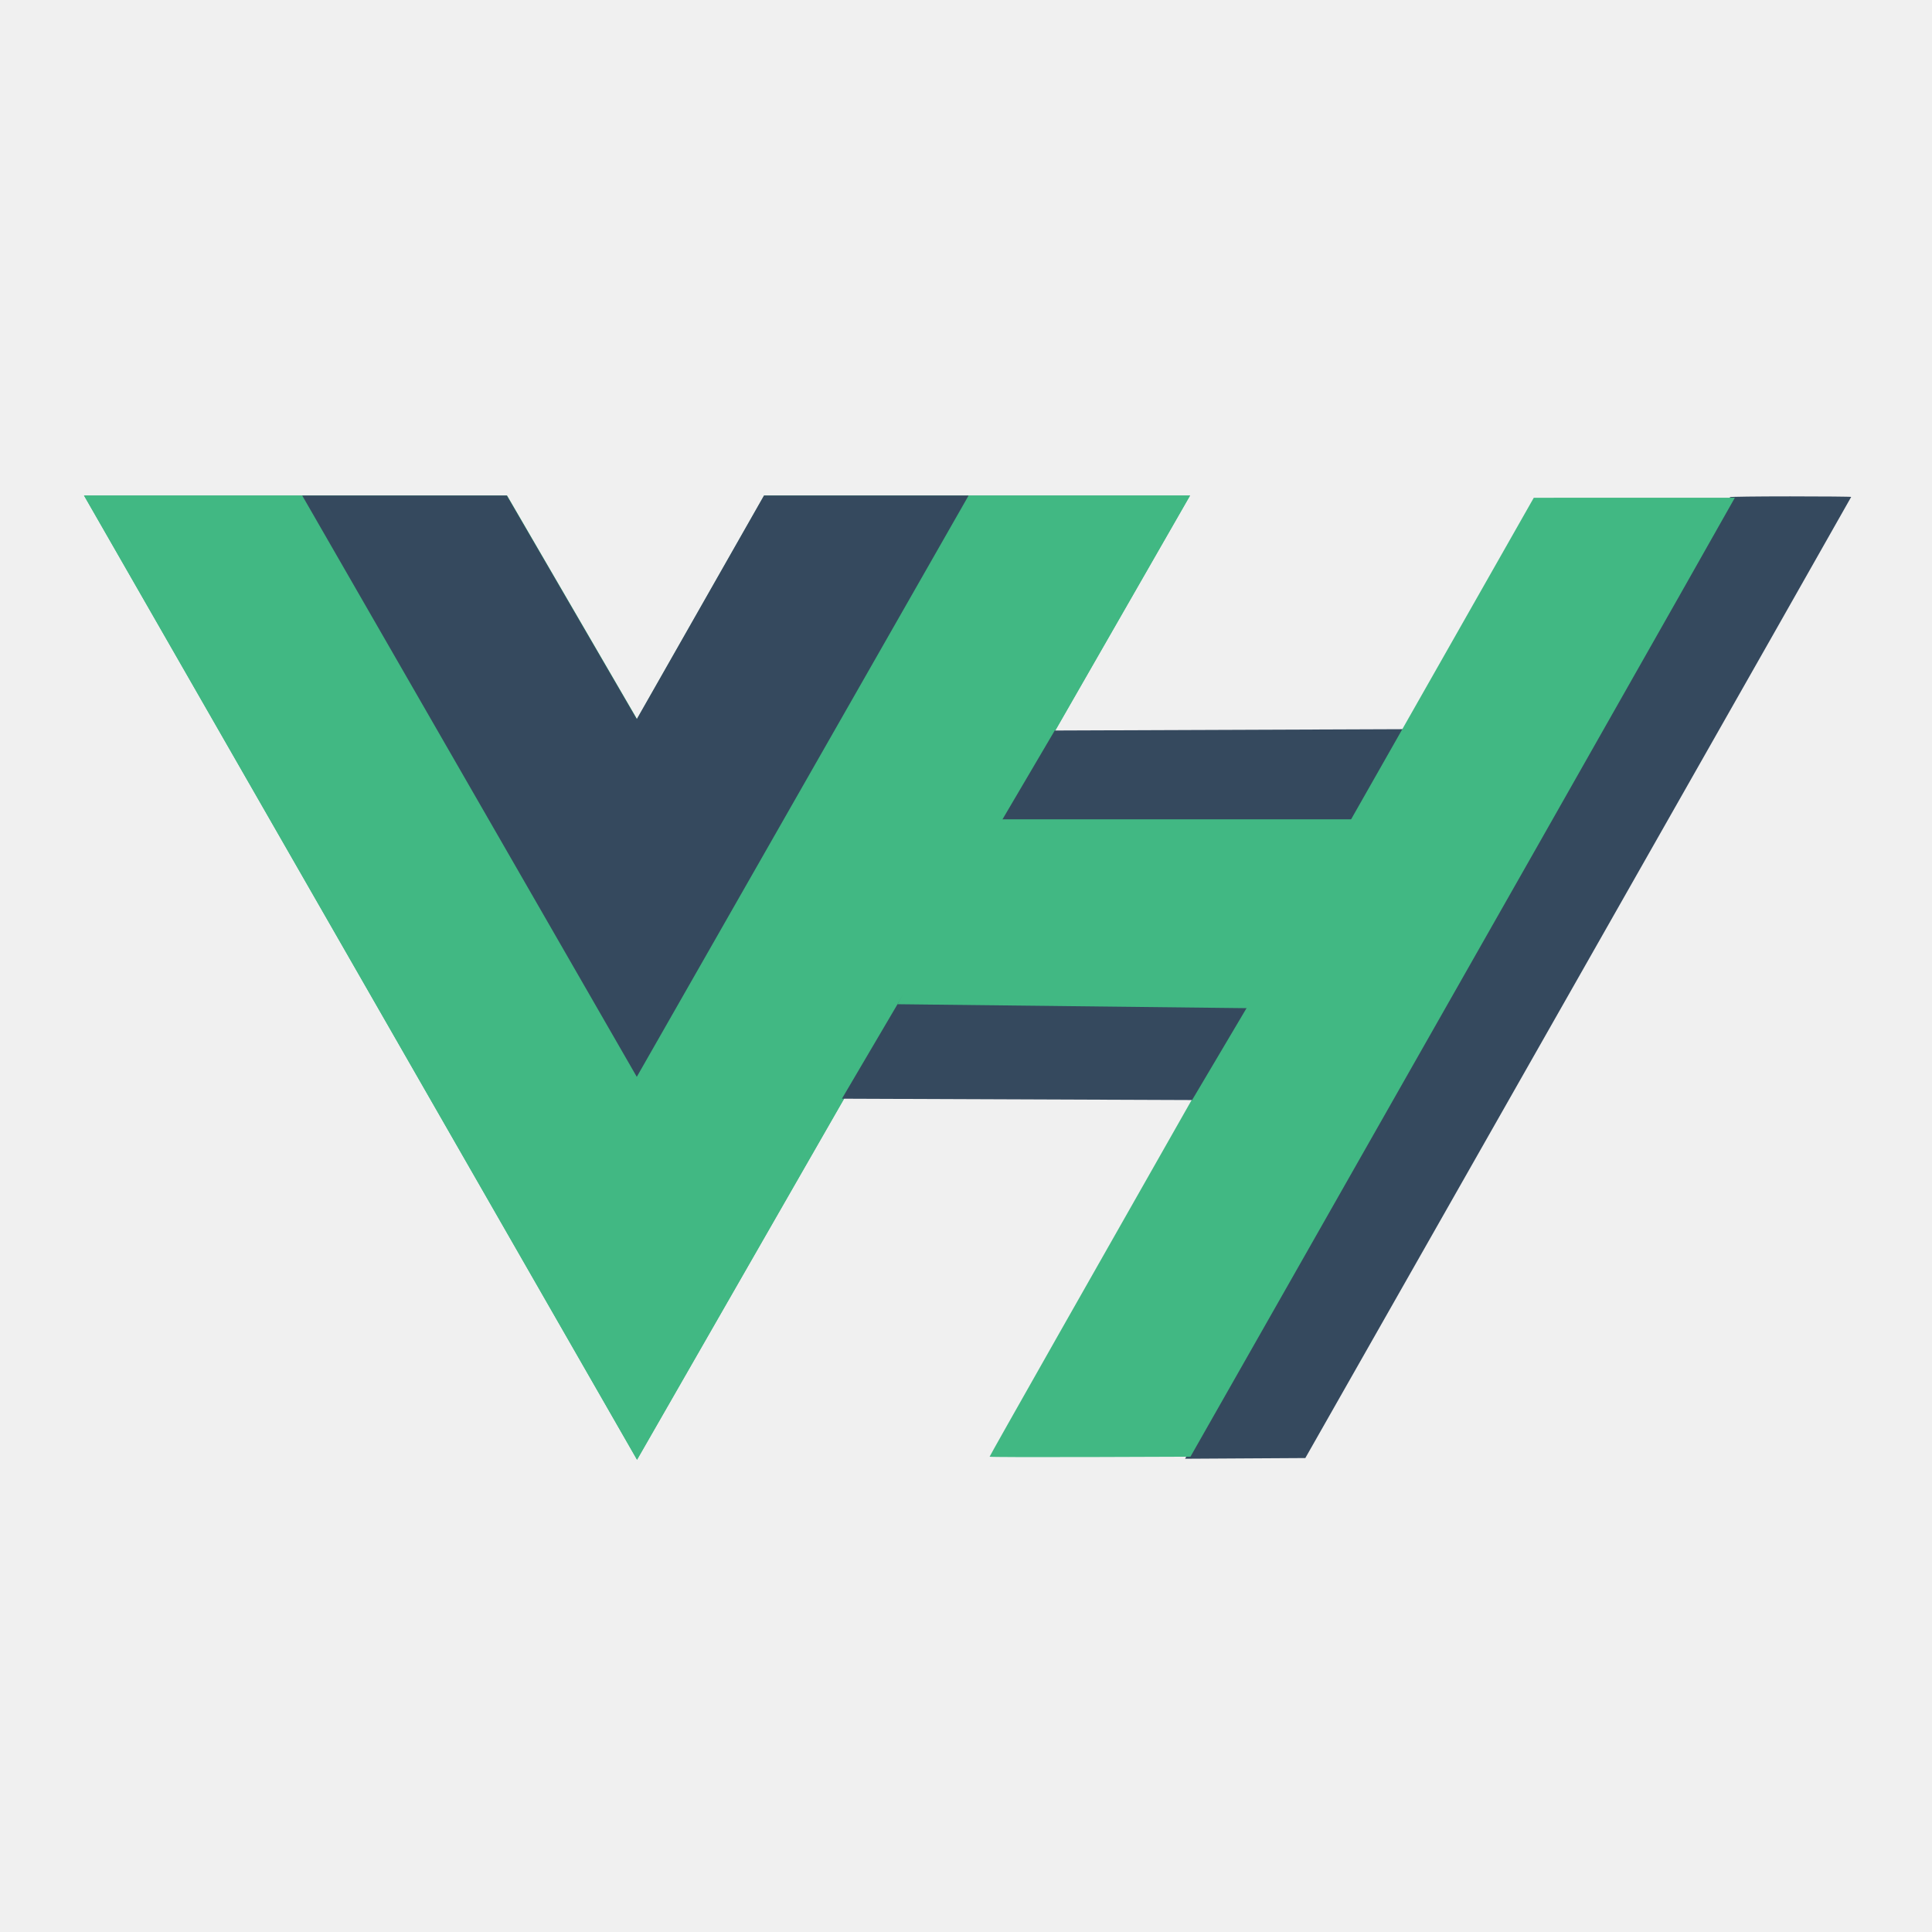
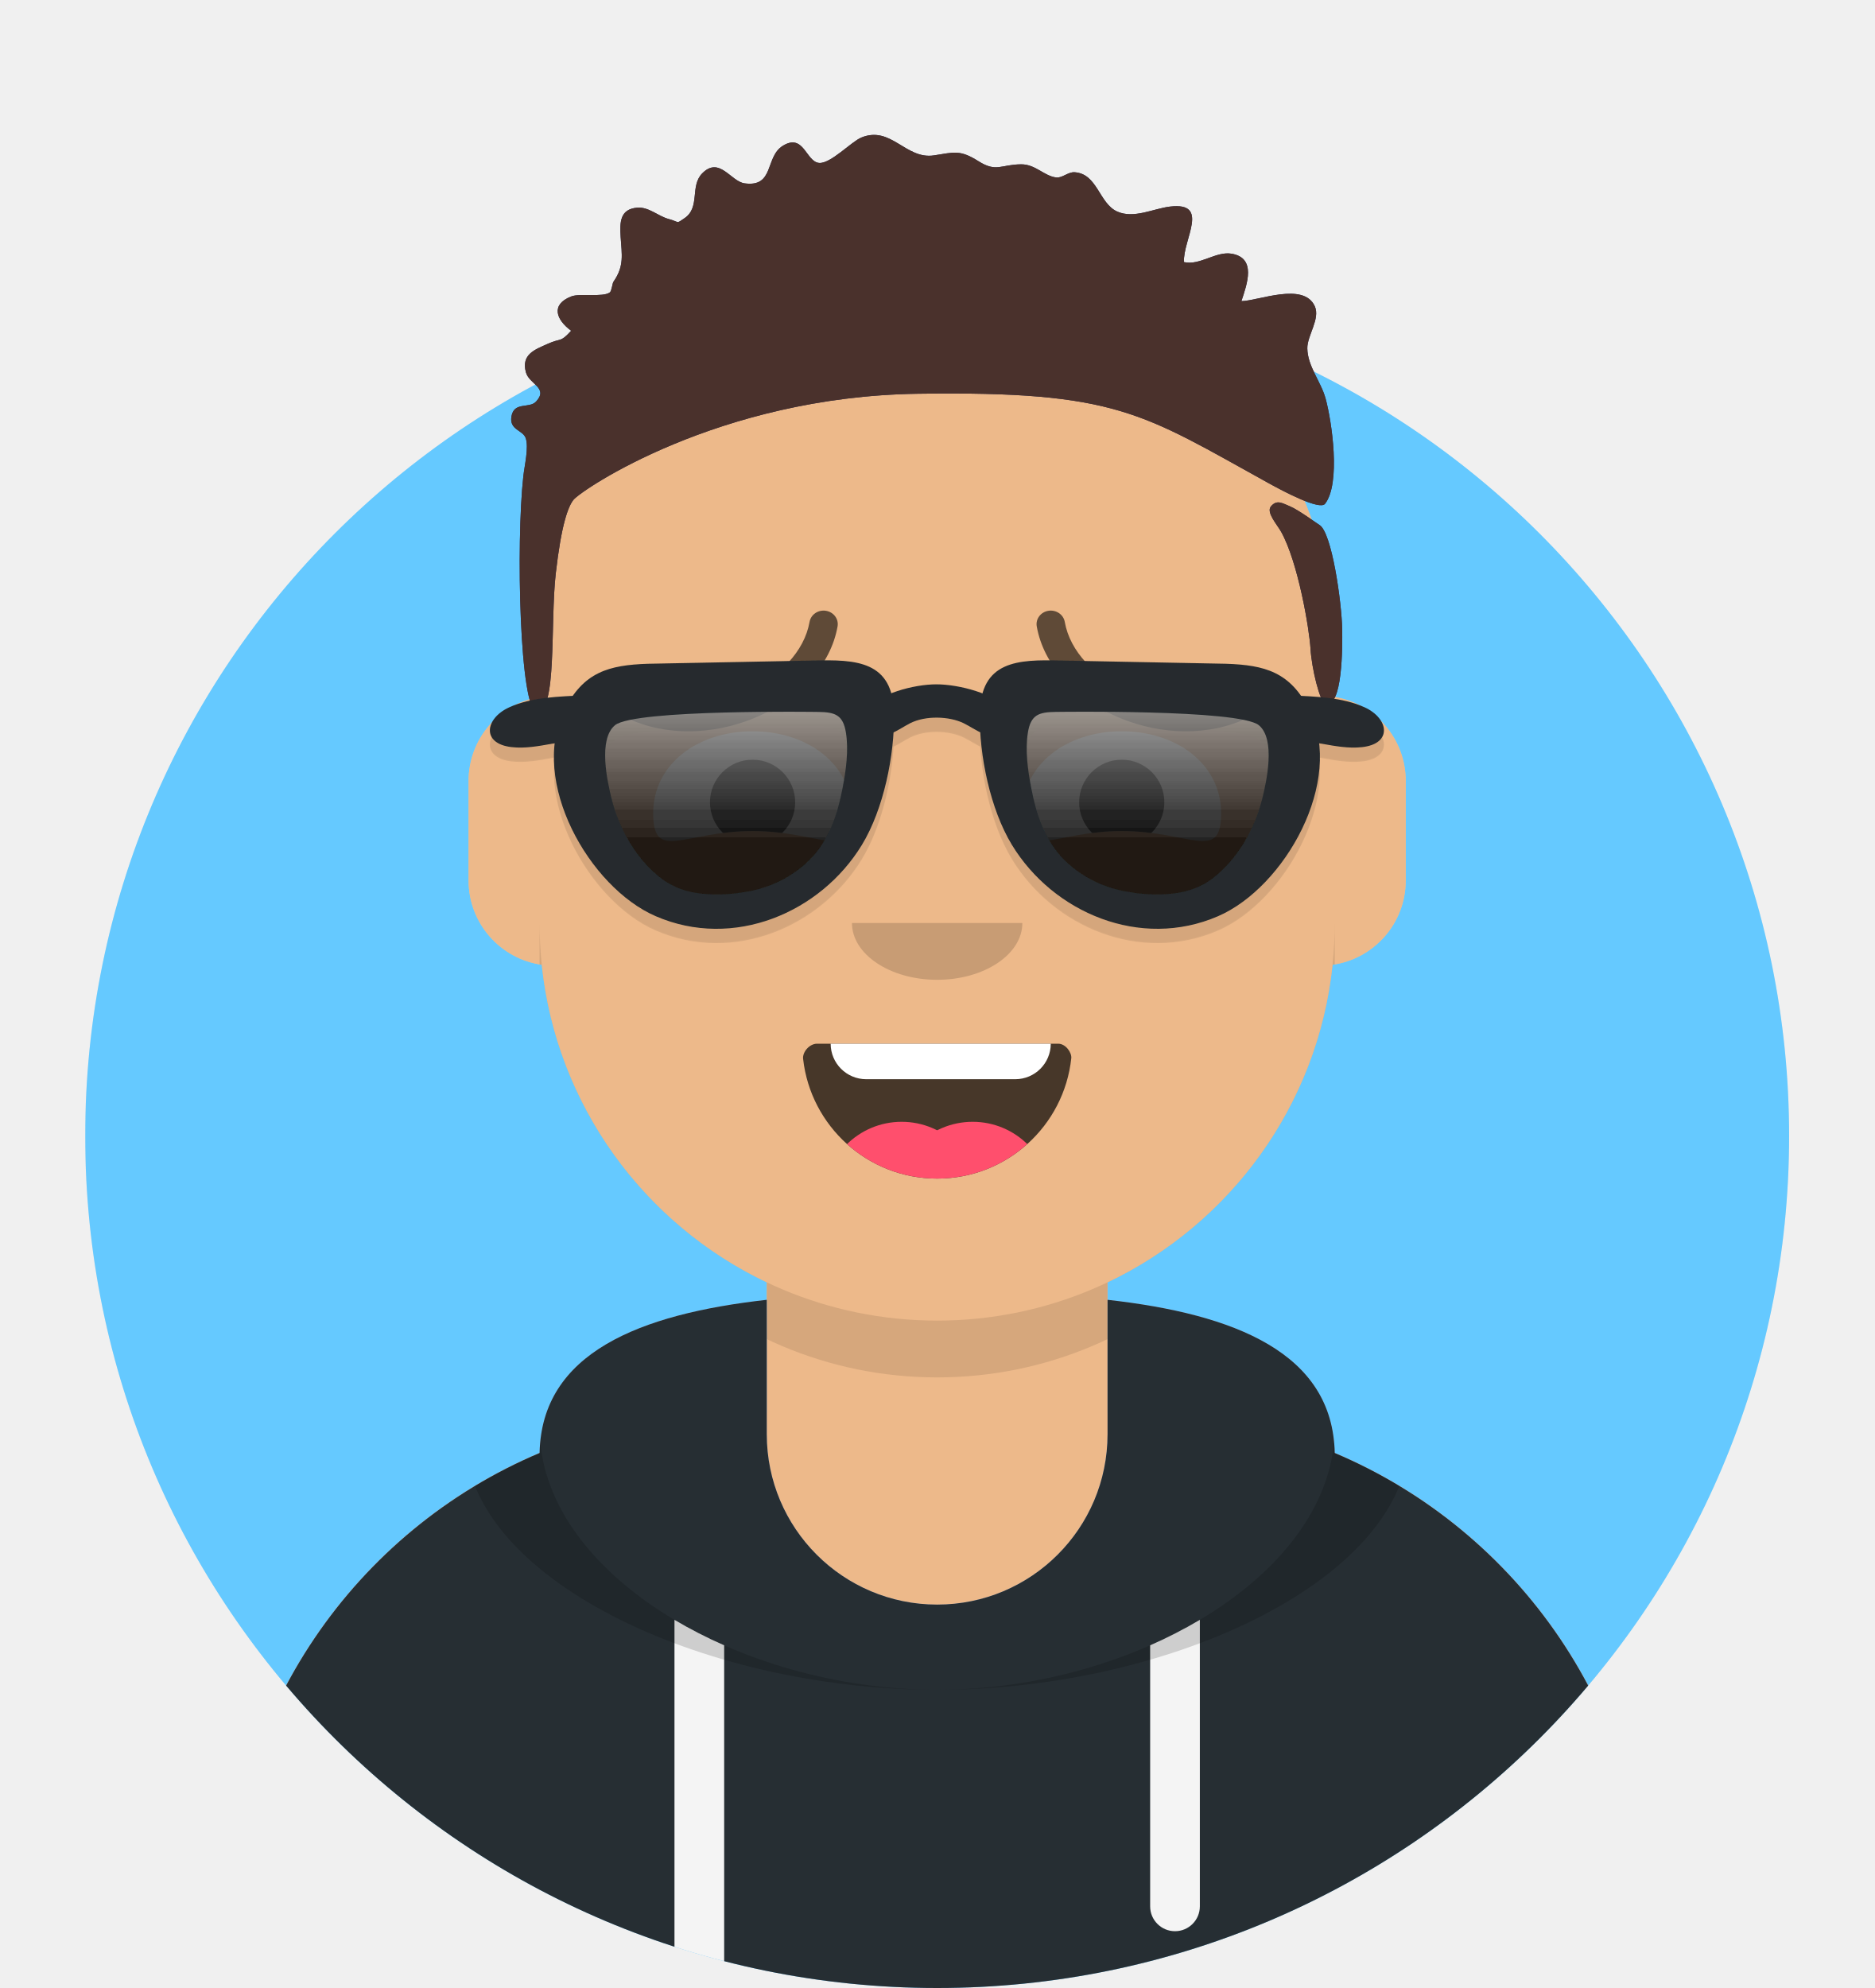
- <svg xmlns="http://www.w3.org/2000/svg" width="1200" height="1200" class="icon" viewBox="0 0 3280.944 2800">
-   <path fill="#41b883" d="M1645.332 601.004h375.675L1081.82 2238.478 142.636 601.004h718.477l220.708 379.704 216.013-379.704z" />
-   <path fill="#41b883" d="M142.636 601.004l939.185 1637.474 939.186-1637.474h-375.675l-563.51 982.484-568.208-982.484z" />
-   <path fill="#35495e" d="M513.188 601.004l568.207 987.23 563.511-987.23h-347.498l-216.013 379.704-220.708-379.704zM1607.792 1311.83l594.678 2.293 187.353-316.325-598.662 2.292zM2198.506 1909.57C2867.436 732.7 2939.502 605.426 2937.874 603.78c-.715-.723 45.303-1.314 102.262-1.314s103.562.428 103.562.951c0 .523-208.57 367.978-463.491 816.567L2216.715 2235.6l-102.1.596-102.102.596z" />
-   <path fill="#41b883" d="M1680.563 2233.328c0-1.34 168.208-298.145 440.375-777.048a4135645.775 4135645.775 0 00337.619-594.19l146.13-257.25 170.746-.04 170.747-.04-5.536 9.741c-3.044 5.358-43.727 77.302-90.407 159.875-85.356 150.992-337.562 595.163-656.602 1156.373l-172 302.559-170.536.588c-93.795.322-170.536.069-170.536-.567z" />
-   <path fill="#35495e" d="M1429.783 1625.351l594.679 2.292 187.353-316.324-598.662 2.292z" />
-   <path fill="#41b883" d="M1524.207 1464.903l608.285 6.877 173.746-320.909h-619.072z" />
+ <svg xmlns="http://www.w3.org/2000/svg" xmlns:xlink="http://www.w3.org/1999/xlink" width="264px" height="280px" viewBox="0 0 264 280" version="1.1">
+   <defs>
+     <circle id="path-1" cx="120" cy="120" r="120" />
+     <path d="M12,160 C12,226.274 65.726,280 132,280 C198.274,280 252,226.274 252,160 L264,160 L264,-1.42108547e-14 L-3.19744231e-14,-1.42108547e-14 L-3.19744231e-14,160 L12,160 Z" id="path-3" />
+     <path d="M124,144.611 L124,163 L128,163 L128,163 C167.765,163 200,195.235 200,235 L200,244 L0,244 L0,235 C-4.86974701e-15,195.235 32.235,163 72,163 L72,163 L76,163 L76,144.611 C58.763,136.422 46.372,119.687 44.305,99.881 C38.48,99.058 34,94.052 34,88 L34,74 C34,68.054 38.325,63.118 44,62.166 L44,56 L44,56 C44,25.072 69.072,5.68137151e-15 100,0 L100,0 L100,0 C130.928,-5.68137151e-15 156,25.072 156,56 L156,62.166 C161.675,63.118 166,68.054 166,74 L166,88 C166,94.052 161.52,99.058 155.695,99.881 C153.628,119.687 141.237,136.422 124,144.611 Z" id="path-5" />
+   </defs>
+   <g id="Avataaar" stroke="none" stroke-width="1" fill="none" fill-rule="evenodd">
+     <g transform="translate(-825, -1100)" id="Avataaar/Circle">
+       <g transform="translate(825, 1100)">
+         <g id="Circle" stroke-width="1" fill-rule="evenodd" transform="translate(12, 40)">
+           <mask id="mask-2" fill="white">
+             <use xlink:href="#path-1" />
+           </mask>
+           <use id="Circle-Background" fill="#E6E6E6" xlink:href="#path-1" />
+           <g id="Color/Palette/Blue-01" mask="url(#mask-2)" fill="#65C9FF">
+             <rect id="🖍Color" x="0" y="0" width="240" height="240" />
+           </g>
+         </g>
+         <mask id="mask-4" fill="white">
+           <use xlink:href="#path-3" />
+         </mask>
+         <g id="Mask" />
+         <g id="Avataaar" stroke-width="1" fill-rule="evenodd" mask="url(#mask-4)">
+           <g id="Body" transform="translate(32, 36)">
+             <mask id="mask-6" fill="white">
+               <use xlink:href="#path-5" />
+             </mask>
+             <use fill="#D0C6AC" xlink:href="#path-5" />
+             <g id="Skin/👶🏽-03-Brown" mask="url(#mask-6)" fill="#EDB98A">
+               <g transform="translate(-32, 0)" id="Color">
+                 <rect x="0" y="0" width="264" height="244" />
+               </g>
+             </g>
+             <path d="M156,79 L156,102 C156,132.928 130.928,158 100,158 C69.072,158 44,132.928 44,102 L44,79 L44,94 C44,124.928 69.072,150 100,150 C130.928,150 156,124.928 156,94 L156,79 Z" id="Neck-Shadow" fill-opacity="0.1" fill="#000000" mask="url(#mask-6)" />
+           </g>
+           <g id="Clothing/Hoodie" transform="translate(0, 170)">
+             <defs>
+               <path d="M108,13.071 C90.081,15.076 76.28,20.552 76.004,34.645 C50.146,45.568 32,71.165 32,100.999 L32,100.999 L32,110 L232,110 L232,100.999 C232,71.165 213.854,45.568 187.996,34.645 C187.72,20.552 173.919,15.076 156,13.071 L156,32 L156,32 C156,45.255 145.255,56 132,56 L132,56 C118.745,56 108,45.255 108,32 L108,13.071 Z" id="react-path-1422" />
+             </defs>
+             <mask id="react-mask-1423" fill="white">
+               <use xlink:href="#react-path-1422" />
+             </mask>
+             <use id="Hoodie" fill="#B7C1DB" fill-rule="evenodd" xlink:href="#react-path-1422" />
+             <g id="Color/Palette/Gray-01" mask="url(#react-mask-1423)" fill-rule="evenodd" fill="#262E33">
+               <rect id="🖍Color" x="0" y="0" width="264" height="110" />
+             </g>
+             <path d="M102,61.739 L102,110 L95,110 L95,58.15 C97.204,59.46 99.547,60.661 102,61.739 Z M169,58.15 L169,98.5 C169,100.433 167.433,102 165.5,102 C163.567,102 162,100.433 162,98.5 L162,61.739 C164.453,60.661 166.796,59.46 169,58.15 Z" id="Straps" fill="#F4F4F4" fill-rule="evenodd" mask="url(#react-mask-1423)" />
+             <path d="M90.96,12.724 C75.909,15.571 65.5,21.243 65.5,32.308 C65.5,52.02 98.538,68 132,68 C165.462,68 198.5,52.02 198.5,32.308 C198.5,21.243 188.091,15.571 173.04,12.724 C182.125,16.074 188,21.706 188,31.077 C188,51.469 160.179,68 132,68 C103.821,68 76,51.469 76,31.077 C76,21.706 81.875,16.074 90.96,12.724 Z" id="Shadow" fill-opacity="0.16" fill="#000000" fill-rule="evenodd" mask="url(#react-mask-1423)" />
+           </g>
+           <g id="Face" transform="translate(76, 82)" fill="#000000">
+             <g id="Mouth/Smile" transform="translate(2, 52)">
+               <defs>
+                 <path d="M35.118,15.128 C36.176,24.62 44.226,32 54,32 C63.804,32 71.874,24.574 72.892,15.04 C72.974,14.273 72.117,13 71.043,13 C56.149,13 44.738,13 37.087,13 C36.007,13 35.012,14.178 35.118,15.128 Z" id="react-path-1338" />
+               </defs>
+               <mask id="react-mask-1339" fill="white">
+                 <use xlink:href="#react-path-1338" />
+               </mask>
+               <use id="Mouth" fill-opacity="0.7" fill="#000000" fill-rule="evenodd" xlink:href="#react-path-1338" />
+               <rect id="Teeth" fill="#FFFFFF" fill-rule="evenodd" mask="url(#react-mask-1339)" x="39" y="2" width="31" height="16" rx="5" />
+               <g id="Tongue" stroke-width="1" fill-rule="evenodd" mask="url(#react-mask-1339)" fill="#FF4F6D">
+                 <g transform="translate(38, 24)">
+                   <circle cx="11" cy="11" r="11" />
+                   <circle cx="21" cy="11" r="11" />
+                 </g>
+               </g>
+             </g>
+             <g id="Nose/Default" transform="translate(28, 40)" fill-opacity="0.16">
+               <path d="M16,8 C16,12.418 21.373,16 28,16 L28,16 C34.627,16 40,12.418 40,8" id="Nose" />
+             </g>
+             <g id="Eyes/Squint-😊" transform="translate(0, 8)">
+               <defs>
+                 <path d="M14,14.048 C23.61,14.048 28,18.499 28,11.562 C28,4.624 21.732,0 14,0 C6.268,0 0,4.624 0,11.562 C0,18.499 4.39,14.048 14,14.048 Z" id="react-path-1351" />
+                 <path d="M14,14.048 C23.61,14.048 28,18.499 28,11.562 C28,4.624 21.732,0 14,0 C6.268,0 0,4.624 0,11.562 C0,18.499 4.39,14.048 14,14.048 Z" id="react-path-1352" />
+               </defs>
+               <g id="Eye" transform="translate(16, 13)">
+                 <mask id="react-mask-1353" fill="white">
+                   <use xlink:href="#react-path-1351" />
+                 </mask>
+                 <use id="The-white-stuff" fill="#FFFFFF" xlink:href="#react-path-1351" />
+                 <circle fill-opacity="0.7" fill="#000000" mask="url(#react-mask-1353)" cx="14" cy="10" r="6" />
+               </g>
+               <g id="Eye" transform="translate(68, 13)">
+                 <mask id="react-mask-1354" fill="white">
+                   <use xlink:href="#react-path-1352" />
+                 </mask>
+                 <use id="Eyeball-Mask" fill="#FFFFFF" xlink:href="#react-path-1352" />
+                 <circle fill-opacity="0.7" fill="#000000" mask="url(#react-mask-1354)" cx="14" cy="10" r="6" />
+               </g>
+             </g>
+             <g id="Eyebrow/Outline/Sad-Concerned" fill-opacity="0.6" fill-rule="nonzero">
+               <path d="M15.973,19.409 C17.452,11.02 30.062,5.228 39.211,8.977 C40.225,9.393 41.402,8.946 41.838,7.978 C42.274,7.01 41.805,5.889 40.79,5.473 C29.346,0.783 13.955,7.852 12.028,18.776 C11.845,19.815 12.579,20.799 13.669,20.973 C14.758,21.148 15.789,20.448 15.973,19.409 Z" id="Eyebrow" transform="translate(27.00041, 12.5) scale(-1, -1) translate(-27.00041, -12.5) " />
+               <path d="M73.973,19.409 C75.452,11.02 88.062,5.228 97.211,8.977 C98.225,9.393 99.402,8.946 99.838,7.978 C100.274,7.01 99.805,5.889 98.79,5.473 C87.346,0.783 71.955,7.852 70.028,18.776 C69.845,19.815 70.579,20.799 71.669,20.973 C72.758,21.148 73.789,20.448 73.973,19.409 Z" id="Eyebrow" transform="translate(85.00041, 12.5) scale(1, -1) translate(-85.00041, -12.5) " />
+             </g>
+           </g>
+           <g id="Top" stroke-width="1" fill-rule="evenodd">
+             <defs>
+               <rect id="react-path-1546" x="0" y="0" width="264" height="280" />
+               <path d="M65.18,77.737 C67.363,76.105 80.407,75.479 82.758,74.089 C83.492,73.655 84.061,73.216 84.5,72.78 C84.939,73.216 85.509,73.655 86.242,74.089 C88.593,75.479 101.637,76.105 103.82,77.737 C106.03,79.391 107.644,83.185 107.467,86.151 C107.255,89.71 103.361,98.203 93.672,99.181 C91.558,96.828 88.237,95.31 84.5,95.31 C80.763,95.31 77.442,96.828 75.328,99.181 C65.639,98.203 61.745,89.71 61.533,86.151 C61.357,83.185 62.97,79.391 65.18,77.737 M103.142,94.906 C103.143,94.906 103.145,94.905 103.146,94.905 C103.144,94.905 103.143,94.906 103.142,94.906 M65.845,94.901 C65.849,94.903 65.857,94.906 65.862,94.908 C65.857,94.906 65.851,94.903 65.845,94.901 M144.863,55.985 C144.474,50.03 143.278,44.152 142.234,38.286 C141.953,36.707 140.424,26 139.735,26 C139.502,35.109 138.702,44.08 137.67,53.139 C137.361,55.848 137.038,58.556 136.825,61.274 C136.654,63.47 136.96,66.122 136.428,68.246 C135.749,70.952 132.348,73.478 129.703,74.411 C123.103,76.737 117.598,67.108 111.961,64.291 C104.643,60.635 92.064,59.764 84.582,64.53 C76.936,59.764 64.357,60.635 57.039,64.291 C51.402,67.108 45.897,76.737 39.297,74.411 C36.652,73.478 33.25,70.952 32.572,68.246 C32.04,66.122 32.346,63.47 32.175,61.274 C31.962,58.556 31.639,55.848 31.33,53.139 C30.298,44.08 29.497,35.109 29.265,26 C28.576,26 27.047,36.707 26.766,38.286 C25.722,44.152 24.526,50.03 24.138,55.985 C23.739,62.105 24.215,68.167 25.47,74.163 C26.069,77.028 26.769,79.876 27.519,82.704 C28.353,85.847 27.199,91.966 27.572,95.192 C28.279,101.296 31.154,113.2 34.383,118.451 C35.944,120.989 37.773,122.574 39.816,124.619 C41.783,126.588 42.604,129.64 44.726,131.737 C48.682,135.645 54.446,137.971 60.366,138.543 C65.677,143.05 74.506,146 84.5,146 C94.495,146 103.323,143.05 108.635,138.543 C114.554,137.971 120.318,135.645 124.274,131.737 C126.396,129.64 127.217,126.588 129.184,124.619 C131.226,122.574 133.056,120.989 134.617,118.451 C137.846,113.2 140.721,101.296 141.428,95.192 C141.801,91.966 140.647,85.847 141.481,82.704 C142.232,79.876 142.931,77.028 143.531,74.163 C144.785,68.167 145.261,62.105 144.863,55.985 Z" id="react-path-1547" />
+               <path d="M185.832,73.929 C187.589,74.917 188.98,84.828 189.048,88.618 C189.09,90.956 189.127,99.874 186.654,99.103 C185.901,98.868 184.752,94.147 184.588,91.384 C184.425,88.621 182.855,79.22 180.447,74.895 C179.896,73.906 178.321,72.171 179.002,71.335 C179.846,70.298 180.666,70.9 181.697,71.315 C182.812,71.764 185.634,73.818 185.832,73.929 Z M186.637,70.957 C185.891,71.919 180.796,69.218 178.671,68.044 C160.826,58.184 157.362,55.049 129.246,55.458 C101.13,55.867 81.867,69.04 80.784,70.387 C80.03,71.325 79.068,73.828 78.276,80.801 C77.485,87.773 78.495,100.278 75.63,100.263 C73.192,100.25 72.661,76.477 73.714,67.046 C73.875,65.598 74.498,63.008 74.047,61.706 C73.653,60.568 71.725,60.571 72.033,58.675 C72.383,56.517 74.558,57.589 75.506,56.557 C77.301,54.603 74.532,54.14 74.073,52.431 C73.391,49.889 75.363,49.234 77.14,48.431 C79.106,47.544 78.85,48.323 80.446,46.585 C78.315,45.022 77.544,42.894 80.462,41.752 C81.702,41.267 84.927,41.909 85.898,41.18 C86.151,40.99 86.251,39.901 86.407,39.678 C87.958,37.459 87.576,35.853 87.418,33.362 C87.289,31.324 87.306,29.453 89.747,29.25 C91.375,29.114 92.699,30.444 94.158,30.836 C95.777,31.271 95.169,31.588 96.437,30.715 C98.663,29.182 97.148,26.194 98.913,24.412 C101.336,21.966 102.924,25.551 104.869,25.822 C109.091,26.41 107.736,22.122 110.236,20.55 C113.224,18.674 113.513,22.801 115.379,22.948 C116.996,23.075 119.908,19.955 121.317,19.373 C125.5,17.647 127.572,22.504 131.554,21.884 C134.443,21.435 135.223,21.068 137.831,22.712 C140.362,24.307 140.963,23.166 143.829,23.144 C145.854,23.128 147.094,24.82 148.788,24.997 C149.632,25.085 150.441,24.205 151.348,24.26 C154.585,24.457 154.79,28.643 157.362,29.796 C159.712,30.849 162.474,29.369 164.807,29.095 C170.497,28.428 166.6,33.743 166.761,36.915 C168.994,37.436 171.262,35.351 173.485,35.735 C176.987,36.339 175.665,39.968 174.853,42.414 C177.28,42.371 183.613,39.678 185.185,43.122 C185.995,44.898 184.107,47.269 184.138,49.074 C184.181,51.616 186.049,53.719 186.709,56.124 C187.601,59.371 188.872,68.074 186.637,70.957 Z" id="react-path-1548" />
+             </defs>
+             <mask id="react-mask-1545" fill="white">
+               <use xlink:href="#react-path-1546" />
+             </mask>
+             <g id="Mask" />
+             <g id="Top/Short-Hair/Dreads-01" mask="url(#react-mask-1545)">
+               <g transform="translate(-1, 0)">
+                 <g id="Hair" stroke-width="1" fill-rule="evenodd" transform="translate(1, 0)">
+                   <mask id="react-mask-1544" fill="white">
+                     <use xlink:href="#react-path-1548" />
+                   </mask>
+                   <use id="Dreads-With-Cut" fill="#2E3257" xlink:href="#react-path-1548" />
+                   <g id="Skin/👶🏽-03-Brown" mask="url(#react-mask-1544)" fill="#4A312C">
+                     <g transform="translate(0, 0) " id="Color">
+                       <rect x="0" y="0" width="264" height="280" />
+                     </g>
+                   </g>
+                 </g>
+                 <g id="Top/_Resources/Sunglasses" fill="none" transform="translate(62, 85)" stroke-width="1">
+                   <defs>
+                     <filter x="-0.8%" y="-2.6%" width="101.6%" height="110.5%" filterUnits="objectBoundingBox" id="react-filter-1551">
+                       <feOffset dx="0" dy="2" in="SourceAlpha" result="shadowOffsetOuter1" />
+                       <feColorMatrix values="0 0 0 0 0   0 0 0 0 0   0 0 0 0 0  0 0 0 0.1 0" type="matrix" in="shadowOffsetOuter1" result="shadowMatrixOuter1" />
+                       <feMerge>
+                         <feMergeNode in="shadowMatrixOuter1" />
+                         <feMergeNode in="SourceGraphic" />
+                       </feMerge>
+                     </filter>
+                     <path d="M47.01,6.277 C49.521,6.301 50.708,6.726 51.136,9.392 C51.569,12.092 51.148,15.128 50.648,17.787 C49.886,21.848 48.617,25.826 45.664,28.794 C44.109,30.358 42.212,31.603 40.194,32.454 C39.123,32.906 37.991,33.232 36.86,33.48 C36.529,33.552 33.706,33.948 35.438,33.747 C31.397,34.216 27.013,34.197 23.638,31.579 C19.898,28.678 17.337,24.086 16.211,19.513 C15.552,16.837 14.167,10.437 16.697,8.297 C19.595,5.845 47.01,6.277 47.01,6.277 L47.01,6.277 Z" id="react-path-1549" />
+                     <path d="M78.919,6.275 C76.408,6.299 75.221,6.724 74.794,9.389 C74.36,12.089 74.782,15.125 75.281,17.784 C76.044,21.845 77.313,25.824 80.265,28.792 C81.821,30.355 83.718,31.601 85.736,32.452 C86.807,32.903 87.939,33.23 89.07,33.477 C89.4,33.549 92.223,33.946 90.492,33.744 C94.533,34.214 98.917,34.195 102.292,31.577 C106.032,28.675 108.593,24.084 109.719,19.511 C110.378,16.834 111.762,10.434 109.233,8.294 C106.335,5.843 78.919,6.275 78.919,6.275 L78.919,6.275 Z" id="react-path-1550" />
+                     <linearGradient x1="50%" y1="0%" x2="50%" y2="70.506%" id="react-linear-gradient-1552">
+                       <stop stop-color="#FFFFFF" stop-opacity="0.5" offset="0%" />
+                       <stop stop-color="#000000" stop-opacity="0.5" offset="100%" />
+                     </linearGradient>
+                     <linearGradient x1="50%" y1="0%" x2="50%" y2="100%" id="react-linear-gradient-1553">
+                       <stop stop-color="#FFFFFF" stop-opacity="0.5" offset="0%" />
+                       <stop stop-color="#000000" stop-opacity="0.5" offset="70.506%" />
+                     </linearGradient>
+                   </defs>
+                   <g id="Sunglasses" filter="url(#react-filter-1551)" transform="translate(8, 8)">
+                     <g id="shades">
+                       <use fill-opacity="0.7" fill="#000000" xlink:href="#react-path-1549" />
+                       <use fill="url(#react-linear-gradient-1552)" xlink:href="#react-path-1549" style="mix-blend-mode: screen;" />
+                     </g>
+                     <g id="shades">
+                       <use fill-opacity="0.7" fill="#000000" xlink:href="#react-path-1550" />
+                       <use fill="url(#react-linear-gradient-1553)" xlink:href="#react-path-1550" style="mix-blend-mode: screen;" />
+                     </g>
+                     <g id="Glasses" fill="#252C2F">
+                       <path d="M46.249,7.275 C48.621,7.298 49.742,7.692 50.146,10.165 C50.555,12.671 50.157,15.487 49.685,17.955 C48.965,21.723 47.767,25.415 44.978,28.169 C43.508,29.619 41.717,30.775 39.811,31.564 C38.799,31.983 37.73,32.286 36.661,32.516 C36.349,32.583 33.682,32.95 35.318,32.764 C31.501,33.199 27.36,33.182 24.172,30.753 C20.64,28.06 18.22,23.8 17.157,19.556 C16.534,17.073 15.226,11.134 17.616,9.149 C20.353,6.875 46.249,7.275 46.249,7.275 L46.249,7.275 Z M22.218,0.49 C16.777,0.678 13.147,1.634 10.463,7.069 C5.546,17.03 13.963,31.969 23.352,36.039 C34.329,40.799 46.592,35.532 52.396,26.006 C55.469,20.962 57.022,13.323 56.922,7.504 C56.795,0.076 51.607,-0.13 45.509,0.034 L22.218,0.49 Z" id="Frame" />
+                       <path d="M79.681,7.273 C77.309,7.295 76.188,7.689 75.784,10.163 C75.374,12.668 75.772,15.485 76.244,17.952 C76.965,21.72 78.163,25.412 80.952,28.166 C82.421,29.616 84.213,30.772 86.119,31.562 C87.131,31.981 88.2,32.284 89.268,32.513 C89.581,32.58 92.247,32.948 90.612,32.761 C94.429,33.197 98.57,33.179 101.757,30.75 C105.29,28.058 107.709,23.798 108.773,19.554 C109.396,17.071 110.703,11.132 108.314,9.147 C105.576,6.872 79.681,7.273 79.681,7.273 L79.681,7.273 Z M103.712,0.488 C109.152,0.675 112.783,1.632 115.466,7.067 C120.384,17.028 111.967,31.966 102.577,36.037 C91.6,40.797 79.338,35.529 73.534,26.004 C70.461,20.96 68.907,13.321 69.007,7.501 C69.135,0.074 74.323,-0.132 80.421,0.032 L103.712,0.488 Z" id="Frame" />
+                       <path d="M13.197,4.927 C9.785,5.118 5.886,5.164 2.69,6.639 C-0.695,8.201 -1.218,11.739 3.049,12.226 C4.971,12.446 6.895,12.083 8.787,11.745 C10.337,11.468 12.442,11.558 13.906,10.966 C16.636,9.862 16.46,4.74 13.197,4.927" id="Frame" />
+                       <path d="M112.735,4.927 C116.147,5.118 120.046,5.164 123.242,6.639 C126.626,8.201 127.149,11.739 122.882,12.226 C120.961,12.446 119.037,12.083 117.144,11.745 C115.595,11.468 113.49,11.558 112.025,10.966 C109.296,9.862 109.471,4.74 112.735,4.927" id="Frame" />
+                       <path d="M73.109,7.013 C71.163,4.713 66.091,3.385 62.891,3.385 C59.691,3.385 54.768,4.713 52.822,7.013 C51.841,8.172 51.807,9.724 53.508,10.451 C55.626,11.357 57.517,9.714 59.213,8.855 C61.381,7.757 64.712,7.877 66.719,8.855 C68.427,9.688 70.305,11.357 72.423,10.451 C74.124,9.724 74.091,8.172 73.109,7.013" id="Frame" />
+                     </g>
+                   </g>
+                 </g>
+               </g>
+             </g>
+           </g>
+         </g>
+       </g>
+     </g>
+   </g>
</svg>
